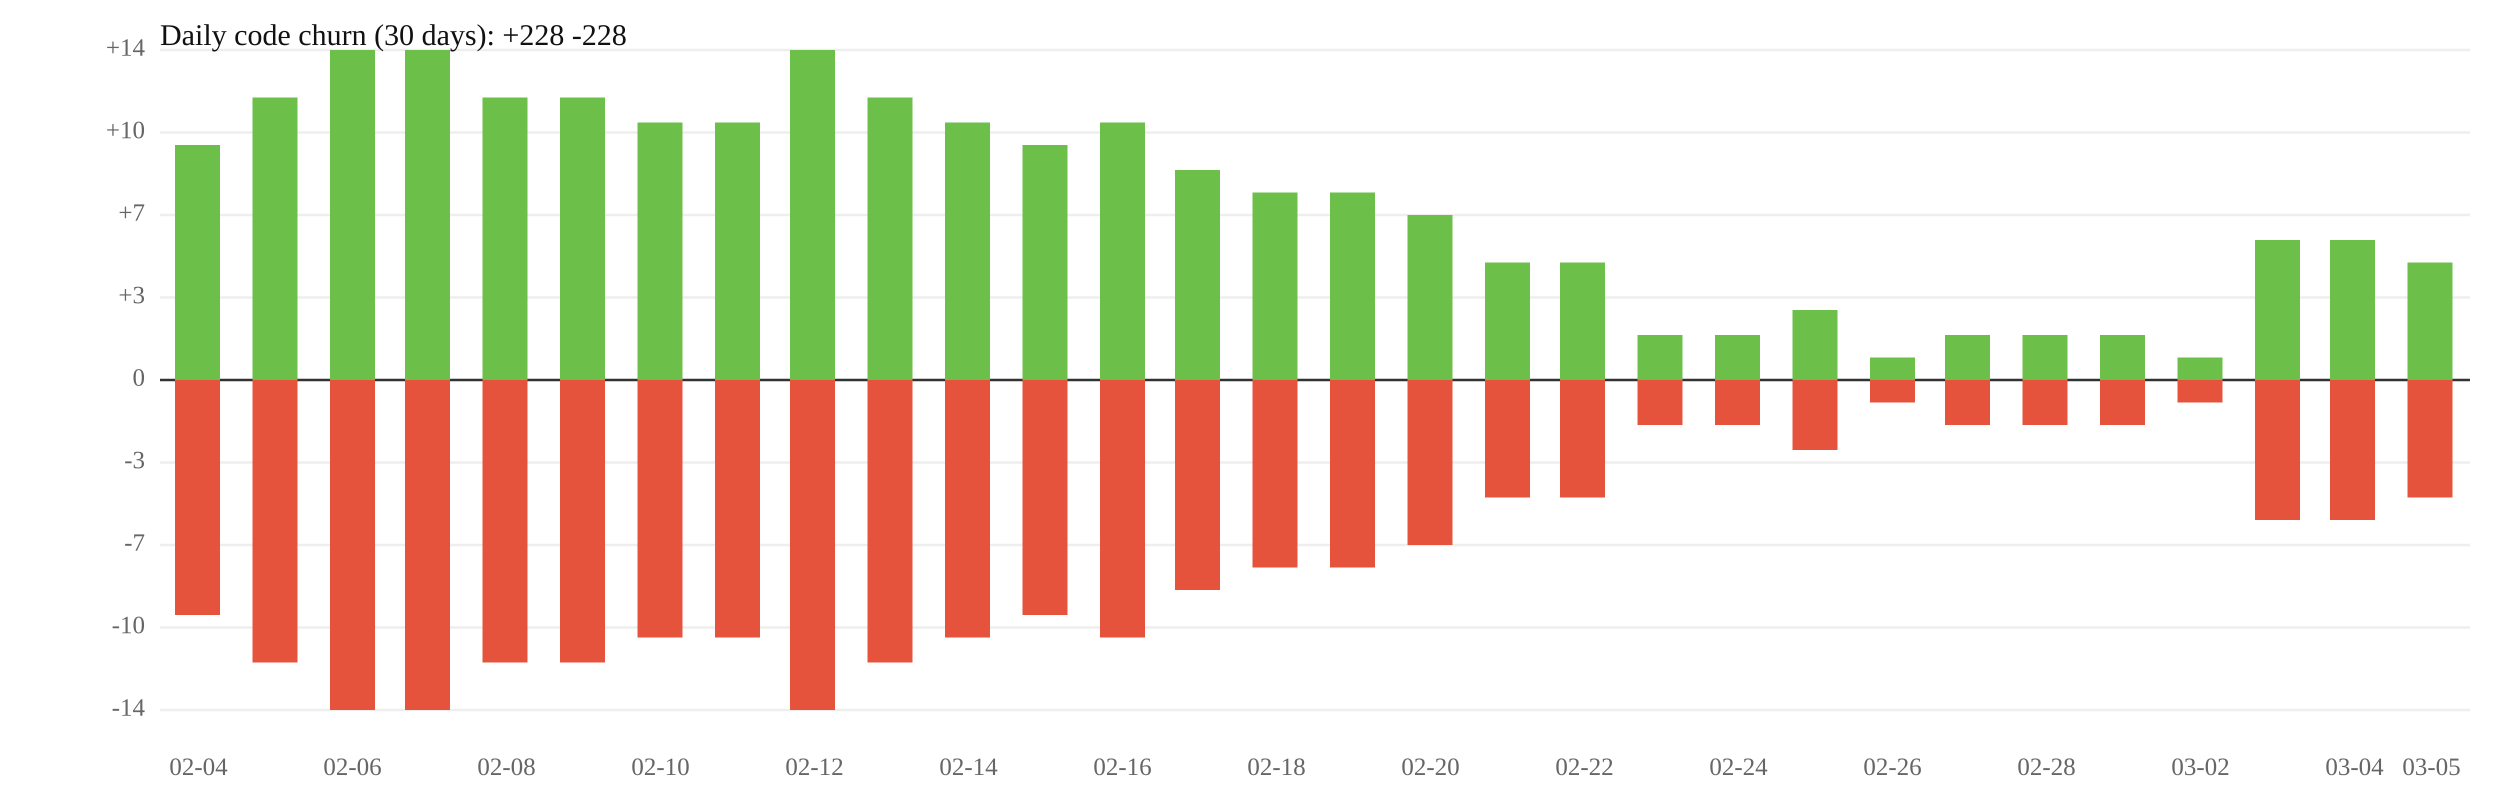
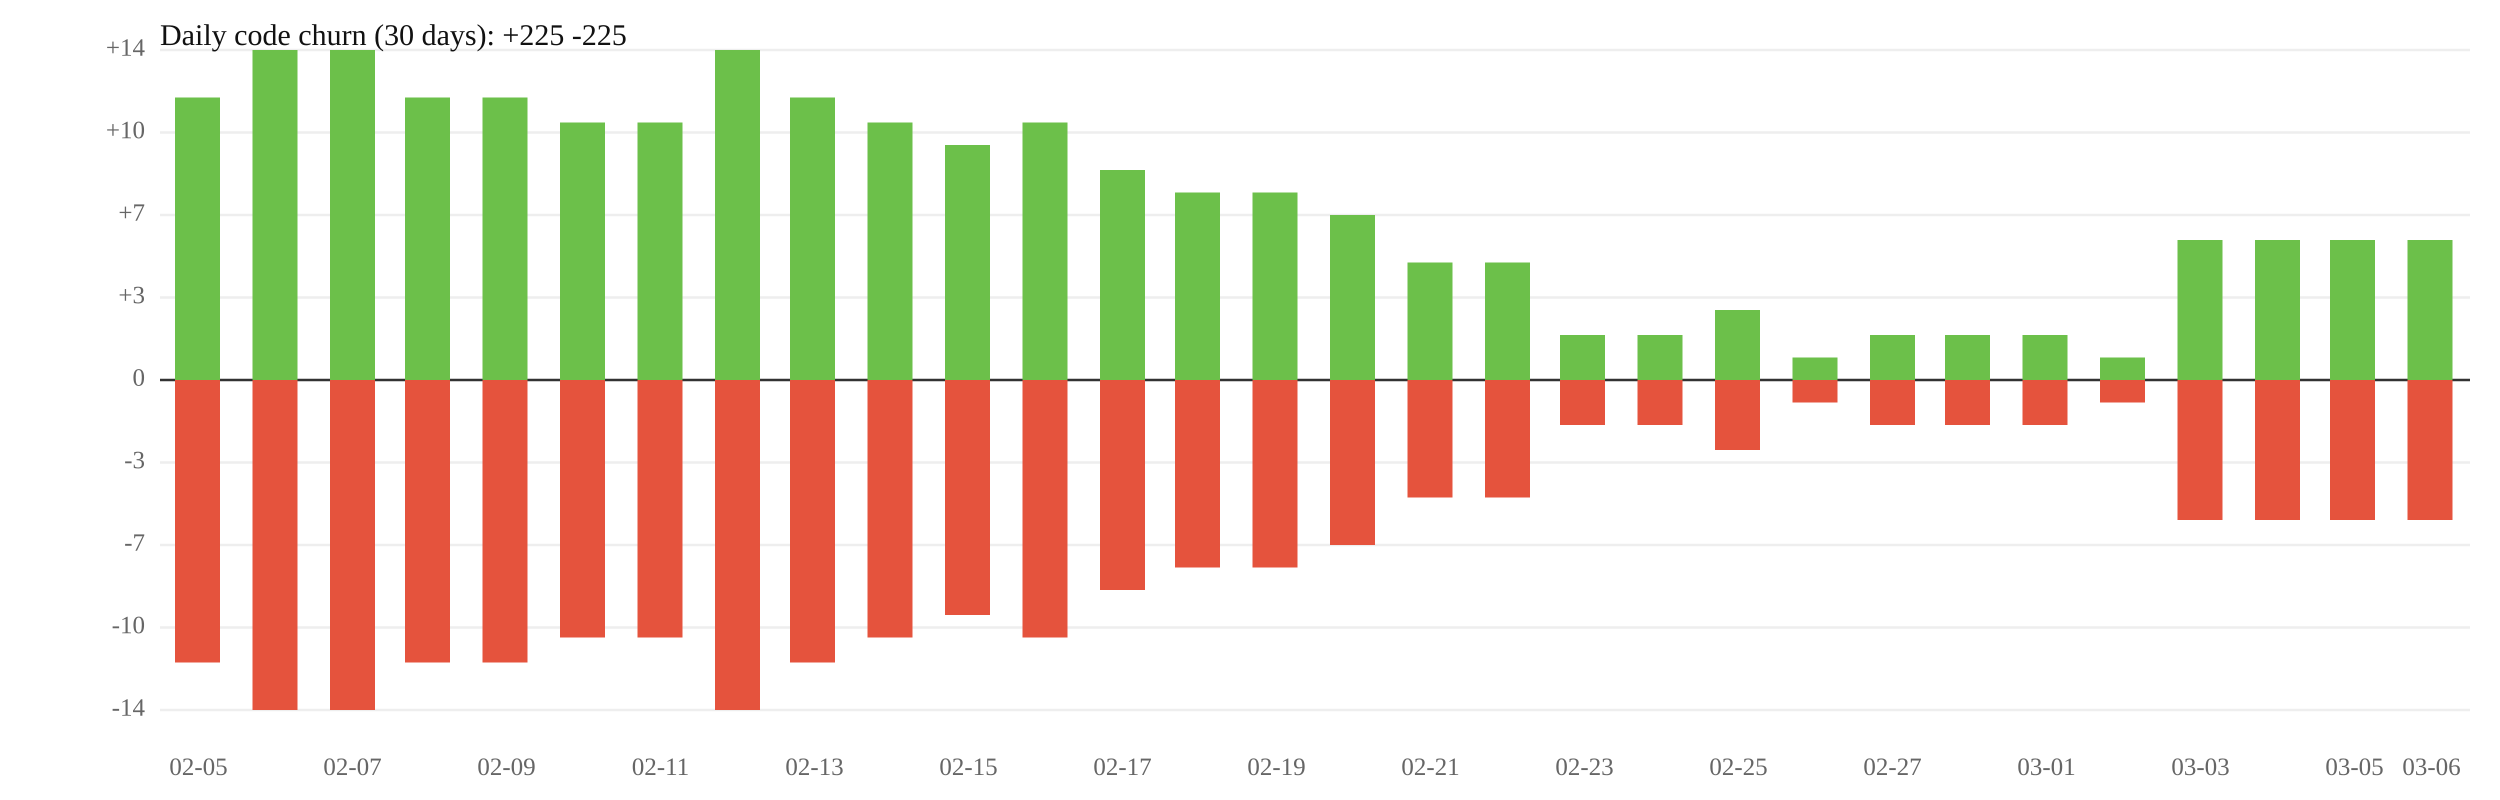
<svg xmlns="http://www.w3.org/2000/svg" width="1000" height="320" viewBox="0 0 1000 320">
  <rect width="100%" height="100%" fill="white" />
  <line x1="64" y1="119" x2="988" y2="119" stroke="#eee" />
  <line x1="64" y1="185" x2="988" y2="185" stroke="#eee" />
  <text x="58" y="119" font-size="10" text-anchor="end" dominant-baseline="middle" fill="#666">+3</text>
  <text x="58" y="185" font-size="10" text-anchor="end" dominant-baseline="middle" fill="#666">-3</text>
  <line x1="64" y1="86" x2="988" y2="86" stroke="#eee" />
  <line x1="64" y1="218" x2="988" y2="218" stroke="#eee" />
  <text x="58" y="86" font-size="10" text-anchor="end" dominant-baseline="middle" fill="#666">+7</text>
  <text x="58" y="218" font-size="10" text-anchor="end" dominant-baseline="middle" fill="#666">-7</text>
  <line x1="64" y1="53" x2="988" y2="53" stroke="#eee" />
  <line x1="64" y1="251" x2="988" y2="251" stroke="#eee" />
  <text x="58" y="53" font-size="10" text-anchor="end" dominant-baseline="middle" fill="#666">+10</text>
  <text x="58" y="251" font-size="10" text-anchor="end" dominant-baseline="middle" fill="#666">-10</text>
  <line x1="64" y1="20" x2="988" y2="20" stroke="#eee" />
  <line x1="64" y1="284" x2="988" y2="284" stroke="#eee" />
  <text x="58" y="20" font-size="10" text-anchor="end" dominant-baseline="middle" fill="#666">+14</text>
  <text x="58" y="284" font-size="10" text-anchor="end" dominant-baseline="middle" fill="#666">-14</text>
  <line x1="64" y1="152" x2="988" y2="152" stroke="#333" />
  <text x="58" y="152" font-size="10" text-anchor="end" dominant-baseline="middle" fill="#666">0</text>
-   <rect x="70" y="58" width="18" height="94" fill="#6cc04a" />
-   <rect x="70" y="152" width="18" height="94" fill="#e5533d" />
-   <rect x="101" y="39" width="18" height="113" fill="#6cc04a" />
-   <rect x="101" y="152" width="18" height="113" fill="#e5533d" />
+   <rect x="70" y="39" width="18" height="113" fill="#6cc04a" />
+   <rect x="70" y="152" width="18" height="113" fill="#e5533d" />
+   <rect x="101" y="20" width="18" height="132" fill="#6cc04a" />
+   <rect x="101" y="152" width="18" height="132" fill="#e5533d" />
  <rect x="132" y="20" width="18" height="132" fill="#6cc04a" />
  <rect x="132" y="152" width="18" height="132" fill="#e5533d" />
-   <rect x="162" y="20" width="18" height="132" fill="#6cc04a" />
-   <rect x="162" y="152" width="18" height="132" fill="#e5533d" />
+   <rect x="162" y="39" width="18" height="113" fill="#6cc04a" />
+   <rect x="162" y="152" width="18" height="113" fill="#e5533d" />
  <rect x="193" y="39" width="18" height="113" fill="#6cc04a" />
  <rect x="193" y="152" width="18" height="113" fill="#e5533d" />
-   <rect x="224" y="39" width="18" height="113" fill="#6cc04a" />
-   <rect x="224" y="152" width="18" height="113" fill="#e5533d" />
+   <rect x="224" y="49" width="18" height="103" fill="#6cc04a" />
+   <rect x="224" y="152" width="18" height="103" fill="#e5533d" />
  <rect x="255" y="49" width="18" height="103" fill="#6cc04a" />
  <rect x="255" y="152" width="18" height="103" fill="#e5533d" />
-   <rect x="286" y="49" width="18" height="103" fill="#6cc04a" />
-   <rect x="286" y="152" width="18" height="103" fill="#e5533d" />
-   <rect x="316" y="20" width="18" height="132" fill="#6cc04a" />
-   <rect x="316" y="152" width="18" height="132" fill="#e5533d" />
-   <rect x="347" y="39" width="18" height="113" fill="#6cc04a" />
-   <rect x="347" y="152" width="18" height="113" fill="#e5533d" />
-   <rect x="378" y="49" width="18" height="103" fill="#6cc04a" />
-   <rect x="378" y="152" width="18" height="103" fill="#e5533d" />
-   <rect x="409" y="58" width="18" height="94" fill="#6cc04a" />
-   <rect x="409" y="152" width="18" height="94" fill="#e5533d" />
-   <rect x="440" y="49" width="18" height="103" fill="#6cc04a" />
-   <rect x="440" y="152" width="18" height="103" fill="#e5533d" />
-   <rect x="470" y="68" width="18" height="84" fill="#6cc04a" />
-   <rect x="470" y="152" width="18" height="84" fill="#e5533d" />
+   <rect x="286" y="20" width="18" height="132" fill="#6cc04a" />
+   <rect x="286" y="152" width="18" height="132" fill="#e5533d" />
+   <rect x="316" y="39" width="18" height="113" fill="#6cc04a" />
+   <rect x="316" y="152" width="18" height="113" fill="#e5533d" />
+   <rect x="347" y="49" width="18" height="103" fill="#6cc04a" />
+   <rect x="347" y="152" width="18" height="103" fill="#e5533d" />
+   <rect x="378" y="58" width="18" height="94" fill="#6cc04a" />
+   <rect x="378" y="152" width="18" height="94" fill="#e5533d" />
+   <rect x="409" y="49" width="18" height="103" fill="#6cc04a" />
+   <rect x="409" y="152" width="18" height="103" fill="#e5533d" />
+   <rect x="440" y="68" width="18" height="84" fill="#6cc04a" />
+   <rect x="440" y="152" width="18" height="84" fill="#e5533d" />
+   <rect x="470" y="77" width="18" height="75" fill="#6cc04a" />
+   <rect x="470" y="152" width="18" height="75" fill="#e5533d" />
  <rect x="501" y="77" width="18" height="75" fill="#6cc04a" />
  <rect x="501" y="152" width="18" height="75" fill="#e5533d" />
-   <rect x="532" y="77" width="18" height="75" fill="#6cc04a" />
-   <rect x="532" y="152" width="18" height="75" fill="#e5533d" />
-   <rect x="563" y="86" width="18" height="66" fill="#6cc04a" />
-   <rect x="563" y="152" width="18" height="66" fill="#e5533d" />
+   <rect x="532" y="86" width="18" height="66" fill="#6cc04a" />
+   <rect x="532" y="152" width="18" height="66" fill="#e5533d" />
+   <rect x="563" y="105" width="18" height="47" fill="#6cc04a" />
+   <rect x="563" y="152" width="18" height="47" fill="#e5533d" />
  <rect x="594" y="105" width="18" height="47" fill="#6cc04a" />
  <rect x="594" y="152" width="18" height="47" fill="#e5533d" />
-   <rect x="624" y="105" width="18" height="47" fill="#6cc04a" />
-   <rect x="624" y="152" width="18" height="47" fill="#e5533d" />
+   <rect x="624" y="134" width="18" height="18" fill="#6cc04a" />
+   <rect x="624" y="152" width="18" height="18" fill="#e5533d" />
  <rect x="655" y="134" width="18" height="18" fill="#6cc04a" />
  <rect x="655" y="152" width="18" height="18" fill="#e5533d" />
-   <rect x="686" y="134" width="18" height="18" fill="#6cc04a" />
-   <rect x="686" y="152" width="18" height="18" fill="#e5533d" />
-   <rect x="717" y="124" width="18" height="28" fill="#6cc04a" />
-   <rect x="717" y="152" width="18" height="28" fill="#e5533d" />
-   <rect x="748" y="143" width="18" height="9" fill="#6cc04a" />
-   <rect x="748" y="152" width="18" height="9" fill="#e5533d" />
+   <rect x="686" y="124" width="18" height="28" fill="#6cc04a" />
+   <rect x="686" y="152" width="18" height="28" fill="#e5533d" />
+   <rect x="717" y="143" width="18" height="9" fill="#6cc04a" />
+   <rect x="717" y="152" width="18" height="9" fill="#e5533d" />
+   <rect x="748" y="134" width="18" height="18" fill="#6cc04a" />
+   <rect x="748" y="152" width="18" height="18" fill="#e5533d" />
  <rect x="778" y="134" width="18" height="18" fill="#6cc04a" />
  <rect x="778" y="152" width="18" height="18" fill="#e5533d" />
  <rect x="809" y="134" width="18" height="18" fill="#6cc04a" />
  <rect x="809" y="152" width="18" height="18" fill="#e5533d" />
-   <rect x="840" y="134" width="18" height="18" fill="#6cc04a" />
-   <rect x="840" y="152" width="18" height="18" fill="#e5533d" />
-   <rect x="871" y="143" width="18" height="9" fill="#6cc04a" />
-   <rect x="871" y="152" width="18" height="9" fill="#e5533d" />
+   <rect x="840" y="143" width="18" height="9" fill="#6cc04a" />
+   <rect x="840" y="152" width="18" height="9" fill="#e5533d" />
+   <rect x="871" y="96" width="18" height="56" fill="#6cc04a" />
+   <rect x="871" y="152" width="18" height="56" fill="#e5533d" />
  <rect x="902" y="96" width="18" height="56" fill="#6cc04a" />
  <rect x="902" y="152" width="18" height="56" fill="#e5533d" />
  <rect x="932" y="96" width="18" height="56" fill="#6cc04a" />
  <rect x="932" y="152" width="18" height="56" fill="#e5533d" />
-   <rect x="963" y="105" width="18" height="47" fill="#6cc04a" />
-   <rect x="963" y="152" width="18" height="47" fill="#e5533d" />
-   <text x="79.4" y="310" font-size="10" text-anchor="middle" fill="#666">02-04</text>
-   <text x="141.0" y="310" font-size="10" text-anchor="middle" fill="#666">02-06</text>
-   <text x="202.6" y="310" font-size="10" text-anchor="middle" fill="#666">02-08</text>
-   <text x="264.2" y="310" font-size="10" text-anchor="middle" fill="#666">02-10</text>
-   <text x="325.8" y="310" font-size="10" text-anchor="middle" fill="#666">02-12</text>
-   <text x="387.4" y="310" font-size="10" text-anchor="middle" fill="#666">02-14</text>
-   <text x="449.0" y="310" font-size="10" text-anchor="middle" fill="#666">02-16</text>
-   <text x="510.6" y="310" font-size="10" text-anchor="middle" fill="#666">02-18</text>
-   <text x="572.2" y="310" font-size="10" text-anchor="middle" fill="#666">02-20</text>
-   <text x="633.8" y="310" font-size="10" text-anchor="middle" fill="#666">02-22</text>
-   <text x="695.4" y="310" font-size="10" text-anchor="middle" fill="#666">02-24</text>
-   <text x="757.0" y="310" font-size="10" text-anchor="middle" fill="#666">02-26</text>
-   <text x="818.6" y="310" font-size="10" text-anchor="middle" fill="#666">02-28</text>
-   <text x="880.2" y="310" font-size="10" text-anchor="middle" fill="#666">03-02</text>
-   <text x="941.8" y="310" font-size="10" text-anchor="middle" fill="#666">03-04</text>
-   <text x="972.6" y="310" font-size="10" text-anchor="middle" fill="#666">03-05</text>
-   <text x="64" y="18" font-size="12" fill="#111">Daily code churn (30 days): +228  -228</text>
+   <rect x="963" y="96" width="18" height="56" fill="#6cc04a" />
+   <rect x="963" y="152" width="18" height="56" fill="#e5533d" />
+   <text x="79.4" y="310" font-size="10" text-anchor="middle" fill="#666">02-05</text>
+   <text x="141.0" y="310" font-size="10" text-anchor="middle" fill="#666">02-07</text>
+   <text x="202.6" y="310" font-size="10" text-anchor="middle" fill="#666">02-09</text>
+   <text x="264.2" y="310" font-size="10" text-anchor="middle" fill="#666">02-11</text>
+   <text x="325.8" y="310" font-size="10" text-anchor="middle" fill="#666">02-13</text>
+   <text x="387.4" y="310" font-size="10" text-anchor="middle" fill="#666">02-15</text>
+   <text x="449.0" y="310" font-size="10" text-anchor="middle" fill="#666">02-17</text>
+   <text x="510.6" y="310" font-size="10" text-anchor="middle" fill="#666">02-19</text>
+   <text x="572.2" y="310" font-size="10" text-anchor="middle" fill="#666">02-21</text>
+   <text x="633.8" y="310" font-size="10" text-anchor="middle" fill="#666">02-23</text>
+   <text x="695.4" y="310" font-size="10" text-anchor="middle" fill="#666">02-25</text>
+   <text x="757.0" y="310" font-size="10" text-anchor="middle" fill="#666">02-27</text>
+   <text x="818.6" y="310" font-size="10" text-anchor="middle" fill="#666">03-01</text>
+   <text x="880.2" y="310" font-size="10" text-anchor="middle" fill="#666">03-03</text>
+   <text x="941.8" y="310" font-size="10" text-anchor="middle" fill="#666">03-05</text>
+   <text x="972.6" y="310" font-size="10" text-anchor="middle" fill="#666">03-06</text>
+   <text x="64" y="18" font-size="12" fill="#111">Daily code churn (30 days): +225  -225</text>
</svg>
